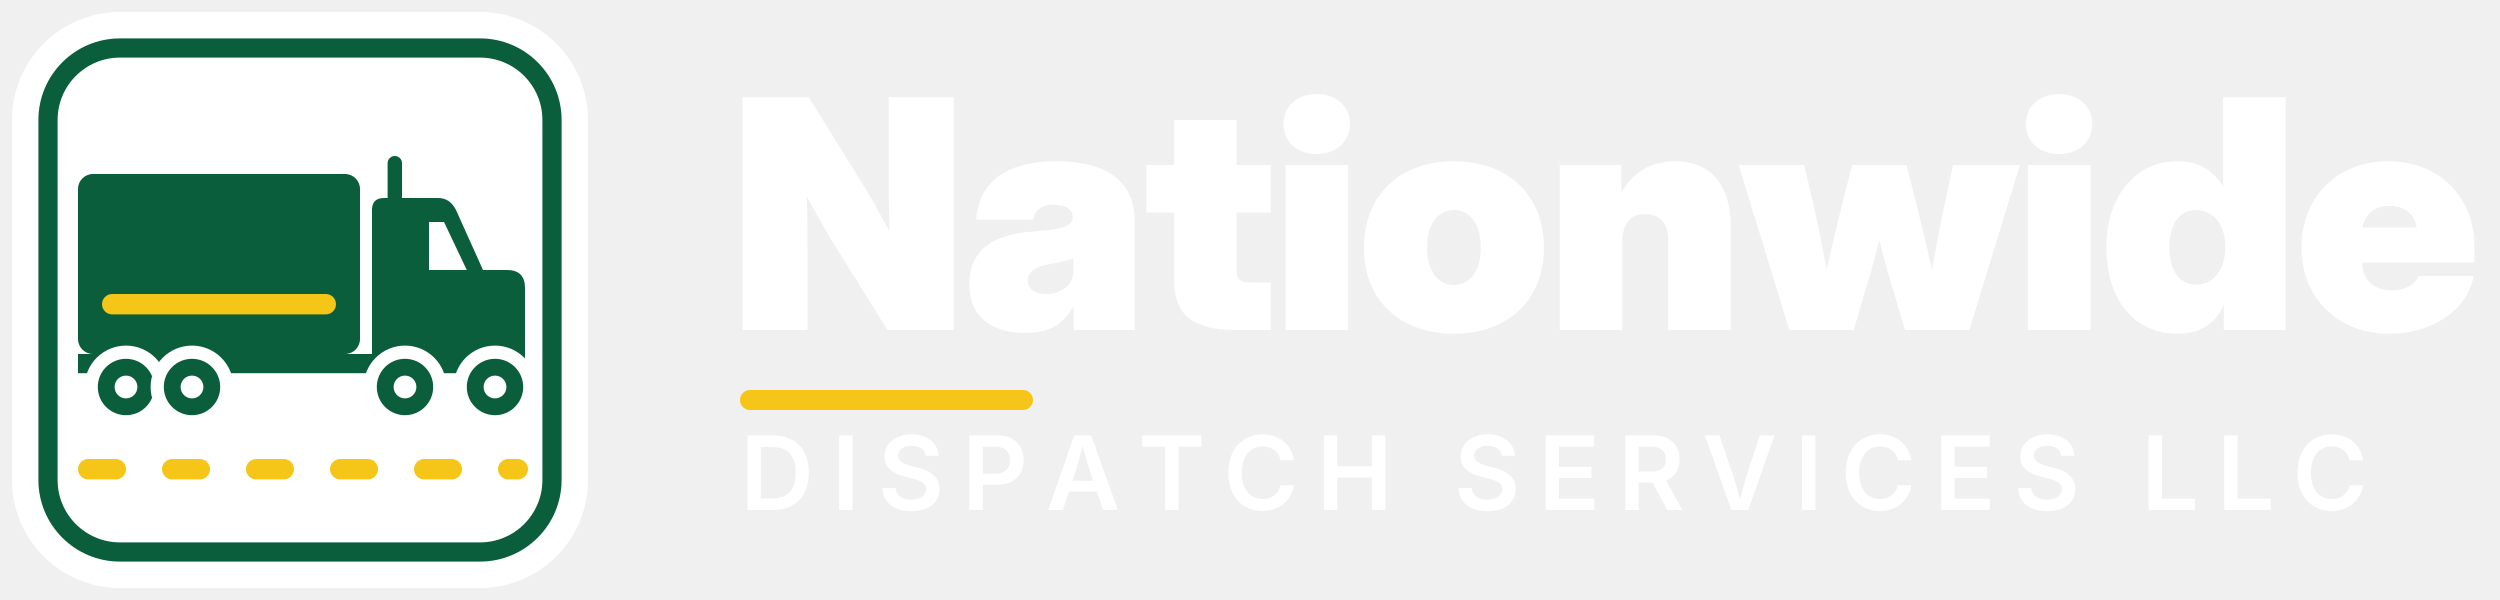
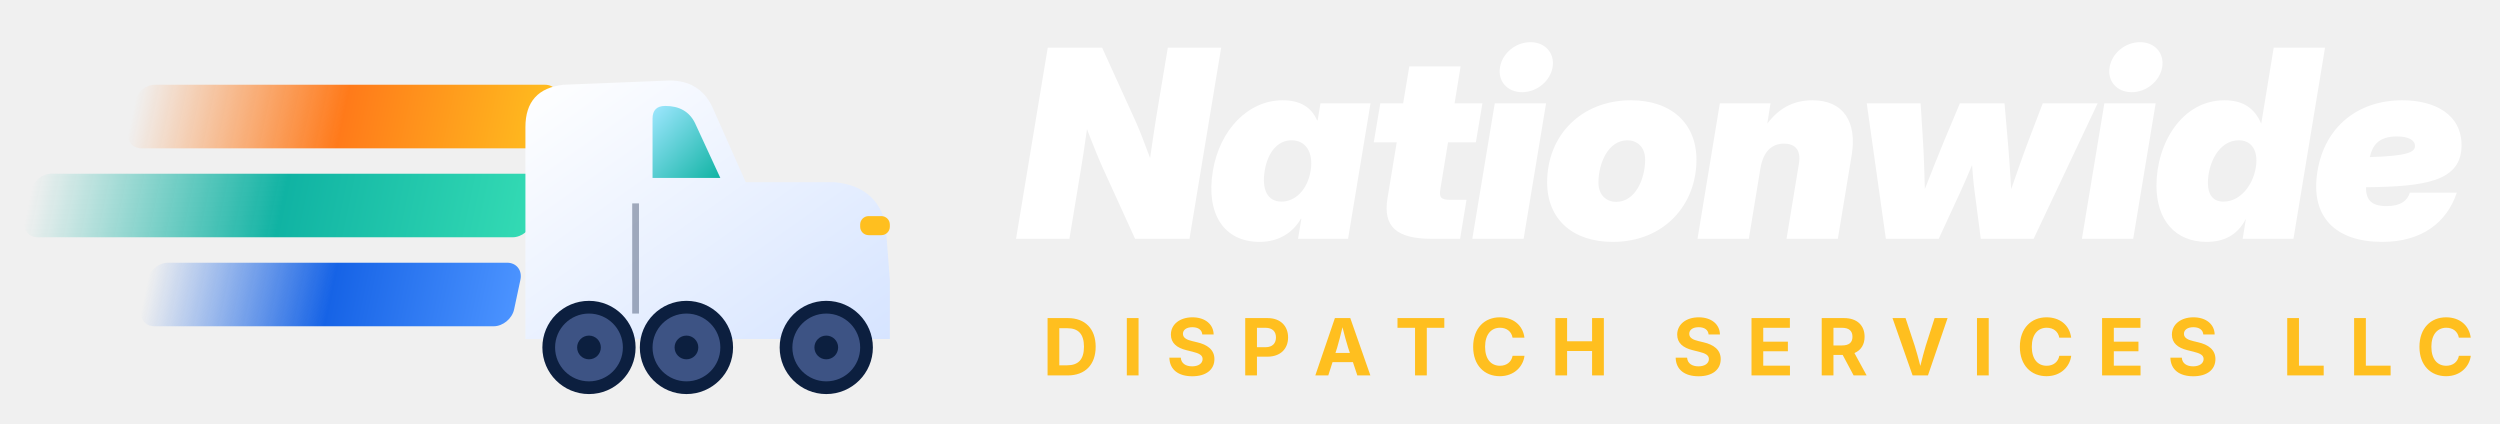
- <svg xmlns="http://www.w3.org/2000/svg" viewBox="0 0 500 120" width="500" height="120" role="img" aria-label="Nationwide Dispatch Services LLC">
-   <g transform="translate(0.00 0.00) scale(1.2)">
-     <rect x="2" y="2" width="96" height="96" rx="18" fill="#ffffff" />
-     <rect x="8" y="8" width="84" height="84" rx="12" fill="none" stroke="#0b5e3b" stroke-width="3.2" />
-     <rect x="13" y="29" width="47" height="30" rx="2.5" fill="#0b5e3b" />
-     <path d="M62 61 V35 Q62 33 64 33 H73 Q75 33 76 35 L80.5 45 H84.5 Q87.5 45 87.5 48 V61 Z" fill="#0b5e3b" />
-     <path d="M71.5 37 H74 L77.8 45 H71.5 Z" fill="#ffffff" />
-     <rect x="64.6" y="26" width="2.4" height="8" rx="1.2" fill="#0b5e3b" />
-     <rect x="13" y="59" width="74.5" height="3.2" fill="#0b5e3b" />
-     <circle cx="21" cy="64.5" r="5.8" fill="#0b5e3b" stroke="#ffffff" stroke-width="2.2" />
-     <circle cx="21" cy="64.5" r="1.9" fill="#ffffff" />
-     <circle cx="32" cy="64.5" r="5.8" fill="#0b5e3b" stroke="#ffffff" stroke-width="2.2" />
-     <circle cx="32" cy="64.5" r="1.9" fill="#ffffff" />
-     <circle cx="67.5" cy="64.5" r="5.8" fill="#0b5e3b" stroke="#ffffff" stroke-width="2.2" />
-     <circle cx="67.5" cy="64.5" r="1.9" fill="#ffffff" />
-     <circle cx="82.5" cy="64.5" r="5.8" fill="#0b5e3b" stroke="#ffffff" stroke-width="2.2" />
-     <circle cx="82.5" cy="64.5" r="1.9" fill="#ffffff" />
-     <rect x="17" y="49" width="39" height="3.4" rx="1.7" fill="#f5c518" />
-     <rect x="13" y="76.5" width="8" height="3.4" rx="1.7" fill="#f5c518" />
-     <rect x="27" y="76.5" width="8" height="3.4" rx="1.7" fill="#f5c518" />
-     <rect x="41" y="76.5" width="8" height="3.4" rx="1.7" fill="#f5c518" />
-     <rect x="55" y="76.5" width="8" height="3.4" rx="1.7" fill="#f5c518" />
-     <rect x="69" y="76.5" width="8" height="3.4" rx="1.7" fill="#f5c518" />
-     <rect x="83" y="76.5" width="5" height="3.4" rx="1.7" fill="#f5c518" />
+ <svg xmlns="http://www.w3.org/2000/svg" viewBox="0 0 590 100" width="590" height="100" role="img" aria-label="Nationwide Dispatch Services LLC">
+   <defs>
+     <linearGradient id="v-cab1" x1="0" y1="0" x2="1" y2="1">
+       <stop offset="0" stop-color="#ffffff" />
+       <stop offset="1" stop-color="#d6e4ff" />
+     </linearGradient>
+     <linearGradient id="v-glass" x1="0" y1="0" x2="1" y2="1">
+       <stop offset="0" stop-color="#9fe7ff" />
+       <stop offset="1" stop-color="#10b3a3" />
+     </linearGradient>
+     <linearGradient id="v-s1" x1="0" x2="1">
+       <stop offset="0" stop-color="#ff7a1a" stop-opacity="0" />
+       <stop offset=".5" stop-color="#ff7a1a" />
+       <stop offset="1" stop-color="#ffbf1f" />
+     </linearGradient>
+     <linearGradient id="v-s2" x1="0" x2="1">
+       <stop offset="0" stop-color="#10b3a3" stop-opacity="0" />
+       <stop offset=".5" stop-color="#10b3a3" />
+       <stop offset="1" stop-color="#34dbb4" />
+     </linearGradient>
+     <linearGradient id="v-s3" x1="0" x2="1">
+       <stop offset="0" stop-color="#1663e6" stop-opacity="0" />
+       <stop offset=".5" stop-color="#1663e6" />
+       <stop offset="1" stop-color="#4b93ff" />
+     </linearGradient>
+   </defs>
+   <g transform="translate(0 4)">
+     <g transform="skewX(-12) translate(14 0)">
+       <rect x="22" y="16" width="100" height="15" rx="4" fill="url(#v-s1)" />
+       <rect x="2" y="37" width="120" height="15" rx="4" fill="url(#v-s2)" />
+       <rect x="34" y="58" width="88" height="15" rx="4" fill="url(#v-s3)" />
+     </g>
+     <path d="M124 76 V26 Q124 17 133 16 L158 15 Q165 15 168 21 L176 39 H197 Q207 40 209 49 L210 62 V76 Z" fill="url(#v-cab1)" />
+     <path d="M157 21 Q162 21 164 25 L170 38 H154 V24 Q154 21 157 21 Z" fill="url(#v-glass)" />
+     <path d="M150 44 V70" stroke="#0c1f3f" stroke-opacity=".35" stroke-width="1.6" />
+     <rect x="203" y="47" width="7" height="4.5" rx="2" fill="#ffbf1f" />
+     <circle cx="139" cy="78" r="11" fill="#0c1f3f" />
+     <circle cx="139" cy="78" r="8" fill="#3d5384" />
+     <circle cx="139" cy="78" r="2.8" fill="#0c1f3f" />
+     <circle cx="162" cy="78" r="11" fill="#0c1f3f" />
+     <circle cx="162" cy="78" r="8" fill="#3d5384" />
+     <circle cx="162" cy="78" r="2.8" fill="#0c1f3f" />
+     <circle cx="195" cy="78" r="11" fill="#0c1f3f" />
+     <circle cx="195" cy="78" r="8" fill="#3d5384" />
+     <circle cx="195" cy="78" r="2.8" fill="#0c1f3f" />
  </g>
-   <path d="M148.5 66.0H161.5V49.0C161.5 47.125 161.5 43.469 161.344 39.281C163.531 43.312 165.594 46.906 166.906 49.0L177.5 66.0H190.75V19.438H177.75V36.5C177.75 38.719 177.781 42.5 177.906 46.281C176.094 42.938 174.188 39.469 173.094 37.719L161.75 19.438H148.5ZM205.102 66.594C209.321 66.594 212.415 65.312 214.602 61.375H214.727V66.0H226.915V43.938C226.915 36.438 221.477 32.25 211.29 32.25C201.165 32.25 195.759 36.438 195.227 43.938H206.665C206.884 42.0 208.321 40.938 210.79 40.938C213.071 40.938 214.54 41.875 214.54 43.312V43.438C214.54 45.25 212.352 45.938 206.54 46.312C199.415 46.781 193.852 49.5 193.852 56.875C193.852 63.438 198.477 66.594 205.102 66.594ZM209.165 58.812C207.04 58.812 205.54 57.812 205.54 56.125C205.54 54.438 207.102 53.312 209.665 52.875C211.977 52.469 213.415 52.125 214.665 51.688V54.312C214.665 57.25 211.852 58.812 209.165 58.812ZM254.142 33.0H247.33V24.0H234.83V33.0H229.267V42.5H234.83V56.125C234.83 63.0 238.611 66.0 247.267 66.0H254.142V56.5H250.205C247.924 56.5 247.33 55.906 247.33 53.938V42.5H254.142ZM257.12 66.0H269.62V33.0H257.12ZM263.339 30.812C267.245 30.812 269.995 28.312 269.995 24.781C269.995 21.281 267.245 18.812 263.339 18.812C259.433 18.812 256.683 21.281 256.683 24.781C256.683 28.312 259.433 30.812 263.339 30.812ZM290.785 66.75C301.535 66.75 308.785 60.062 308.785 49.5C308.785 38.969 301.535 32.25 290.785 32.25C280.066 32.25 272.785 38.969 272.785 49.5C272.785 60.094 280.066 66.75 290.785 66.75ZM290.785 57.0C287.816 57.0 285.41 54.469 285.41 49.5C285.41 44.531 287.816 42.0 290.785 42.0C293.754 42.0 296.16 44.531 296.16 49.5C296.16 54.469 293.754 57.0 290.785 57.0ZM324.45 48.5C324.45 44.688 326.106 42.812 329.044 42.812C331.981 42.812 333.637 44.688 333.637 48.0V66.0H346.137V45.188C346.137 37.25 342.356 32.25 335.012 32.25C329.825 32.25 326.481 34.719 324.294 38.5V33.0H311.95V66.0H324.45ZM357.865 66.0H370.74L374.146 54.5C374.74 52.438 375.303 50.25 375.865 48.031C376.428 50.25 376.99 52.438 377.584 54.5L380.99 66.0H393.865L403.99 33.0H390.615L388.678 42.0C387.865 45.781 387.146 49.875 386.396 53.938C385.459 49.875 384.521 45.781 383.584 42.0L381.303 33.0H370.428L368.146 42.0C367.209 45.75 366.271 49.844 365.334 53.875C364.553 49.844 363.771 45.75 362.928 42.0L360.865 33.0H347.74ZM405.592 66.0H418.092V33.0H405.592ZM411.811 30.812C415.717 30.812 418.467 28.312 418.467 24.781C418.467 21.281 415.717 18.812 411.811 18.812C407.905 18.812 405.155 21.281 405.155 24.781C405.155 28.312 407.905 30.812 411.811 30.812ZM435.507 66.75C439.882 66.75 443.226 64.75 444.726 60.875H444.757V66.0H457.132V19.438H444.632V37.312H444.601C442.507 33.844 439.664 32.25 435.382 32.25C427.101 32.25 421.257 39.344 421.257 49.438C421.257 59.938 426.851 66.75 435.507 66.75ZM439.226 56.938C435.82 56.938 433.882 54.0 433.882 49.438C433.882 44.906 435.82 42.0 439.226 42.0C442.632 42.0 445.07 44.906 445.07 49.438C445.07 54.0 442.632 56.938 439.226 56.938ZM477.829 66.75C486.516 66.75 493.516 61.969 494.735 55.219H483.673C482.985 57.0 480.985 58.062 478.329 58.062C474.704 58.062 472.516 56.0 472.423 52.5H494.86V49.156C494.86 39.25 487.704 32.25 477.579 32.25C467.454 32.25 460.298 39.406 460.298 49.5C460.298 59.594 467.548 66.75 477.829 66.75ZM472.516 45.5C472.954 42.781 474.891 41.188 477.923 41.188C480.954 41.188 482.891 42.781 483.329 45.5Z" fill="#ffffff" />
-   <path d="M154.546 102.0C159.091 102.0 161.763 99.187 161.763 94.523C161.763 89.888 159.091 87.085 154.646 87.085H149.501V102.0ZM152.174 99.688V89.398H154.486C157.539 89.398 159.131 91.109 159.131 94.523C159.131 97.966 157.539 99.688 154.416 99.688ZM170.505 87.085H167.832V102.0H170.505ZM182.269 102.23C185.832 102.23 187.914 100.438 187.914 97.816C187.914 95.213 185.742 94.062 183.53 93.532L182.138 93.171C180.927 92.871 179.596 92.371 179.596 91.119C179.596 89.988 180.617 89.157 182.299 89.157C183.91 89.157 184.991 89.898 185.121 91.169H187.714C187.644 88.677 185.522 86.885 182.339 86.885C179.216 86.885 176.893 88.647 176.893 91.28C176.893 93.382 178.365 94.643 180.857 95.283L182.549 95.724C184.16 96.144 185.241 96.635 185.241 97.796C185.241 99.077 184.01 99.948 182.249 99.948C180.567 99.948 179.236 99.187 179.115 97.616H176.483C176.603 100.559 178.795 102.23 182.269 102.23ZM193.892 102.0H196.565V96.955H199.428C202.871 96.955 204.723 94.883 204.723 92.02C204.723 89.177 202.901 87.085 199.468 87.085H193.892ZM196.565 94.753V89.328H199.057C201.099 89.328 201.99 90.429 201.99 92.02C201.99 93.612 201.099 94.753 199.078 94.753ZM209.64 102.0H212.563L213.784 98.306H219.36L220.631 102.0H223.564L218.239 87.085H214.845ZM214.495 96.154 215.126 94.252C215.536 92.921 215.987 91.25 216.517 89.167C217.068 91.229 217.538 92.881 217.979 94.252L218.629 96.154ZM228.411 89.338H233.016V102.0H235.688V89.338H240.283V87.085H228.411ZM252.497 102.2C256.021 102.2 258.383 99.888 258.793 97.035H256.091C255.75 98.797 254.309 99.808 252.527 99.808C250.105 99.808 248.353 97.976 248.353 94.553C248.353 91.169 250.095 89.278 252.537 89.278C254.319 89.278 255.76 90.289 256.091 92.05H258.783C258.313 88.787 255.771 86.885 252.497 86.885C248.604 86.885 245.671 89.728 245.671 94.553C245.671 99.357 248.573 102.2 252.497 102.2ZM264.772 102.0H267.444V95.504H274.381V102.0H277.054V87.085H274.381V93.251H267.444V87.085H264.772ZM297.509 102.23C301.072 102.23 303.154 100.438 303.154 97.816C303.154 95.213 300.982 94.062 298.77 93.532L297.379 93.171C296.168 92.871 294.836 92.371 294.836 91.119C294.836 89.988 295.857 89.157 297.539 89.157C299.151 89.157 300.232 89.898 300.362 91.169H302.954C302.884 88.677 300.762 86.885 297.579 86.885C294.456 86.885 292.134 88.647 292.134 91.28C292.134 93.382 293.605 94.643 296.098 95.283L297.789 95.724C299.401 96.144 300.482 96.635 300.482 97.796C300.482 99.077 299.251 99.948 297.489 99.948C295.807 99.948 294.476 99.187 294.356 97.616H291.723C291.843 100.559 294.036 102.23 297.509 102.23ZM309.133 102.0H318.862V99.748H311.805V95.584H318.302V93.362H311.805V89.338H318.822V87.085H309.133ZM325.071 102.0H327.744V96.525H330.526L333.459 102.0H336.452L333.219 96.074C334.981 95.374 335.901 93.882 335.901 91.86C335.901 89.017 334.08 87.085 330.646 87.085H325.071ZM327.744 94.312V89.328H330.236C332.268 89.328 333.169 90.269 333.169 91.86C333.169 93.442 332.268 94.312 330.256 94.312ZM346.284 102.0H349.667L354.893 87.085H351.97L349.407 94.833C348.987 96.164 348.536 97.796 347.996 99.868C347.445 97.816 346.965 96.154 346.544 94.833L343.902 87.085H340.969ZM363.083 87.085H360.411V102.0H363.083ZM375.968 102.2C379.492 102.2 381.854 99.888 382.264 97.035H379.562C379.221 98.797 377.78 99.808 375.998 99.808C373.576 99.808 371.824 97.976 371.824 94.553C371.824 91.169 373.566 89.278 376.008 89.278C377.79 89.278 379.231 90.289 379.562 92.05H382.254C381.784 88.787 379.241 86.885 375.968 86.885C372.074 86.885 369.142 89.728 369.142 94.553C369.142 99.357 372.044 102.2 375.968 102.2ZM388.243 102.0H397.972V99.748H390.915V95.584H397.412V93.362H390.915V89.338H397.932V87.085H388.243ZM409.416 102.23C412.979 102.23 415.062 100.438 415.062 97.816C415.062 95.213 412.889 94.062 410.677 93.532L409.286 93.171C408.075 92.871 406.743 92.371 406.743 91.119C406.743 89.988 407.764 89.157 409.446 89.157C411.058 89.157 412.139 89.898 412.269 91.169H414.861C414.791 88.677 412.669 86.885 409.486 86.885C406.363 86.885 404.041 88.647 404.041 91.28C404.041 93.382 405.512 94.643 408.005 95.283L409.696 95.724C411.308 96.144 412.389 96.635 412.389 97.796C412.389 99.077 411.158 99.948 409.396 99.948C407.714 99.948 406.383 99.187 406.263 97.616H403.63C403.75 100.559 405.943 102.23 409.416 102.23ZM429.731 102.0H438.99V99.748H432.404V87.085H429.731ZM444.848 102.0H454.107V99.748H447.521V87.085H444.848ZM466.322 102.2C469.845 102.2 472.208 99.888 472.618 97.035H469.915C469.575 98.797 468.134 99.808 466.352 99.808C463.929 99.808 462.178 97.976 462.178 94.553C462.178 91.169 463.919 89.278 466.362 89.278C468.144 89.278 469.585 90.289 469.915 92.05H472.608C472.137 88.787 469.595 86.885 466.322 86.885C462.428 86.885 459.495 89.728 459.495 94.553C459.495 99.357 462.398 102.2 466.322 102.2Z" fill="#ffffff" />
-   <rect x="148" y="78" width="58.6" height="4" rx="2" fill="#f5c518" />
+   <path d="M239.788 56.36H252.382L255.106 39.891C255.409 38.075 255.984 34.533 256.529 30.476C258.013 34.381 259.436 37.863 260.374 39.891L267.882 56.36H280.718L288.195 11.253H275.602L272.847 27.782C272.514 29.931 271.938 33.625 271.424 37.288C270.213 34.018 268.911 30.658 268.154 28.963L260.102 11.253H247.266ZM297.256 57.087C301.494 57.087 304.975 55.149 307.004 51.637H307.125L306.338 56.36H318.144L323.442 24.391H311.635L310.969 28.387H310.818C309.456 25.269 306.822 23.665 302.674 23.665C294.652 23.665 287.871 30.537 286.236 40.315C284.541 50.487 288.87 57.087 297.256 57.087ZM302.432 47.581C299.132 47.581 297.74 44.735 298.466 40.315C299.193 35.925 301.524 33.11 304.824 33.11C308.124 33.11 310.031 35.925 309.304 40.315C308.578 44.735 305.732 47.581 302.432 47.581ZM349.849 24.391H343.28L344.702 15.672H332.593L331.14 24.391H325.751L324.207 33.594H329.626L327.447 46.794C326.357 53.454 329.536 56.36 337.921 56.36H344.581L346.095 47.157H342.281C340.071 47.157 339.586 46.582 339.919 44.674L341.736 33.594H348.305ZM347.466 56.36H359.575L364.873 24.391H352.764ZM359.212 21.757C362.693 21.757 365.842 19.154 366.417 15.854C366.962 12.554 364.661 9.951 361.18 9.951C357.698 9.951 354.55 12.554 354.005 15.854C353.43 19.154 355.731 21.757 359.212 21.757ZM380.593 57.087C392.763 57.087 400.362 48.307 400.362 37.712C400.362 29.084 394.398 23.665 384.892 23.665C373.388 23.665 365.124 31.748 365.124 43.04C365.124 51.698 371.118 57.087 380.593 57.087ZM381.411 47.641C379.261 47.641 377.233 46.188 377.233 43.1C377.233 38.529 379.534 33.11 384.075 33.11C386.224 33.11 388.253 34.563 388.253 37.651C388.253 42.222 385.952 47.641 381.411 47.641ZM415.447 39.8C416.052 36.107 417.869 33.897 421.017 33.897C423.56 33.897 425.074 35.32 424.559 38.529L421.622 56.36H433.732L437.001 36.591C438.273 28.902 435.155 23.665 427.738 23.665C423.045 23.665 419.685 25.723 417.081 29.174L417.838 24.391H405.88L400.613 56.36H412.722ZM445.063 56.36H457.535L462.682 45.219C463.62 43.221 464.498 41.102 465.406 38.953C465.558 41.102 465.739 43.221 466.012 45.219L467.465 56.36H479.938L495.044 24.391H482.087L478.757 33.11C477.364 36.773 476.002 40.739 474.64 44.644C474.398 40.739 474.155 36.773 473.822 33.11L473.066 24.391H462.53L458.867 33.11C457.354 36.743 455.81 40.709 454.266 44.614C454.145 40.709 454.054 36.743 453.812 33.11L453.267 24.391H440.552ZM491.329 56.36H503.438L508.736 24.391H496.627ZM503.075 21.757C506.556 21.757 509.705 19.154 510.28 15.854C510.825 12.554 508.524 9.951 505.043 9.951C501.561 9.951 498.413 12.554 497.868 15.854C497.293 19.154 499.594 21.757 503.075 21.757ZM520.793 57.087C524.729 57.087 527.998 55.573 529.997 51.698H530.027L529.27 56.36H541.258L548.706 11.253H536.596L533.66 29.144H533.629C532.085 25.572 529.421 23.665 524.971 23.665C514.981 23.665 508.926 33.776 508.926 43.797C508.926 51.94 513.346 57.087 520.793 57.087ZM524.729 47.581C522.277 47.581 521.066 45.946 521.066 43.161C521.066 38.68 523.579 33.11 528.362 33.11C530.905 33.11 532.509 34.866 532.509 37.863C532.509 42.283 529.452 47.581 524.729 47.581ZM562.216 57.087C571.57 57.087 577.474 52.485 579.805 45.462H568.725C568.15 47.369 566.545 48.64 563.245 48.64C559.431 48.64 558.371 46.975 558.371 44.19C572.297 44.039 580.925 42.828 580.925 34.291C580.925 26.995 574.628 23.665 566.939 23.665C556.464 23.665 548.653 29.901 546.928 40.376C545.111 51.335 551.348 57.087 562.216 57.087ZM559.279 37.076C559.885 34.381 561.277 32.202 565.667 32.202C568.392 32.202 569.936 33.049 569.936 34.442C569.936 35.895 568.24 36.803 559.279 37.076Z" fill="#ffffff" />
+   <path d="M251.985 88.6C256.099 88.6 258.579 86.057 258.579 81.825C258.579 77.611 256.099 75.068 252.03 75.068H247.226V88.6ZM249.996 86.211V77.456H251.867C254.455 77.456 255.818 78.8 255.818 81.825C255.818 84.867 254.455 86.211 251.849 86.211ZM268.699 75.068H265.929V88.6H268.699ZM281.381 88.8C284.668 88.8 286.603 87.21 286.603 84.749C286.603 82.479 284.841 81.316 282.561 80.789L281.335 80.49C280.191 80.217 279.174 79.79 279.174 78.782C279.174 77.874 279.973 77.22 281.39 77.22C282.779 77.22 283.642 77.847 283.742 78.928H286.421C286.376 76.548 284.414 74.886 281.417 74.886C278.474 74.886 276.331 76.521 276.331 78.964C276.331 80.935 277.702 82.088 279.991 82.642L281.48 83.015C282.952 83.378 283.815 83.805 283.815 84.731C283.815 85.757 282.834 86.457 281.353 86.457C279.855 86.457 278.756 85.775 278.665 84.404H275.968C276.049 87.283 278.129 88.8 281.381 88.8ZM293.871 88.6H296.641V84.177H299.084C302.2 84.177 303.989 82.315 303.989 79.636C303.989 76.975 302.227 75.068 299.148 75.068H293.871ZM296.641 81.943V77.356H298.63C300.329 77.356 301.128 78.274 301.128 79.636C301.128 80.998 300.329 81.943 298.639 81.943ZM310.413 88.6H313.473L314.481 85.458H319.286L320.33 88.6H323.409L318.668 75.068H315.035ZM315.172 83.287 315.562 82.07C315.971 80.708 316.371 79.1 316.825 77.238C317.297 79.082 317.724 80.68 318.16 82.07L318.568 83.287ZM329.806 77.366H333.947V88.6H336.726V77.366H340.859V75.068H329.806ZM353.949 88.782C357.364 88.782 359.471 86.484 359.78 83.968H356.973C356.701 85.439 355.538 86.32 353.994 86.32C351.905 86.32 350.48 84.776 350.48 81.843C350.48 78.973 351.887 77.347 354.003 77.347C355.547 77.347 356.71 78.219 356.964 79.691H359.771C359.371 76.648 357.028 74.886 353.949 74.886C350.38 74.886 347.664 77.42 347.664 81.843C347.664 86.239 350.343 88.782 353.949 88.782ZM367.066 88.6H369.836V82.833H375.731V88.6H378.51V75.068H375.731V80.535H369.836V75.068H367.066ZM400.867 88.8C404.154 88.8 406.089 87.21 406.089 84.749C406.089 82.479 404.327 81.316 402.047 80.789L400.821 80.49C399.677 80.217 398.66 79.79 398.66 78.782C398.66 77.874 399.459 77.22 400.876 77.22C402.265 77.22 403.128 77.847 403.228 78.928H405.907C405.862 76.548 403.9 74.886 400.903 74.886C397.96 74.886 395.817 76.521 395.817 78.964C395.817 80.935 397.188 82.088 399.477 82.642L400.967 83.015C402.438 83.378 403.301 83.805 403.301 84.731C403.301 85.757 402.32 86.457 400.839 86.457C399.341 86.457 398.242 85.775 398.151 84.404H395.454C395.536 87.283 397.615 88.8 400.867 88.8ZM413.357 88.6H422.43V86.302H416.127V82.896H421.94V80.635H416.127V77.366H422.412V75.068H413.357ZM429.926 88.6H432.696V83.768H434.876L437.455 88.6H440.525L437.646 83.323C439.19 82.66 440.044 81.325 440.044 79.473C440.044 76.812 438.282 75.068 435.203 75.068H429.926ZM432.696 81.525V77.356H434.685C436.383 77.356 437.183 78.11 437.183 79.473C437.183 80.826 436.383 81.525 434.694 81.525ZM451.372 88.6H454.996L459.627 75.068H456.567L454.478 81.598C454.069 82.96 453.651 84.522 453.197 86.366C452.734 84.54 452.298 82.96 451.871 81.598L449.71 75.068H446.631ZM469.339 75.068H466.569V88.6H469.339ZM482.974 88.782C486.389 88.782 488.496 86.484 488.805 83.968H485.999C485.726 85.439 484.564 86.32 483.02 86.32C480.931 86.32 479.505 84.776 479.505 81.843C479.505 78.973 480.913 77.347 483.029 77.347C484.573 77.347 485.735 78.219 485.989 79.691H488.796C488.396 76.648 486.053 74.886 482.974 74.886C479.405 74.886 476.689 77.42 476.689 81.843C476.689 86.239 479.369 88.782 482.974 88.782ZM496.092 88.6H505.165V86.302H498.862V82.896H504.674V80.635H498.862V77.366H505.146V75.068H496.092ZM517.619 88.8C520.907 88.8 522.841 87.21 522.841 84.749C522.841 82.479 521.079 81.316 518.8 80.789L517.574 80.49C516.429 80.217 515.412 79.79 515.412 78.782C515.412 77.874 516.211 77.22 517.628 77.22C519.018 77.22 519.881 77.847 519.98 78.928H522.66C522.614 76.548 520.653 74.886 517.655 74.886C514.713 74.886 512.57 76.521 512.57 78.964C512.57 80.935 513.941 82.088 516.23 82.642L517.719 83.015C519.19 83.378 520.053 83.805 520.053 84.731C520.053 85.757 519.072 86.457 517.592 86.457C516.093 86.457 514.994 85.775 514.904 84.404H512.206C512.288 87.283 514.368 88.8 517.619 88.8ZM539.785 88.6H548.395V86.302H542.555V75.068H539.785ZM555.573 88.6H564.183V86.302H558.343V75.068H555.573ZM577.273 88.782C580.688 88.782 582.795 86.484 583.104 83.968H580.297C580.025 85.439 578.862 86.32 577.318 86.32C575.229 86.32 573.804 84.776 573.804 81.843C573.804 78.973 575.211 77.347 577.327 77.347C578.871 77.347 580.034 78.219 580.288 79.691H583.094C582.695 76.648 580.352 74.886 577.273 74.886C573.704 74.886 570.988 77.42 570.988 81.843C570.988 86.239 573.667 88.782 577.273 88.782Z" fill="#ffbf1f" />
</svg>
